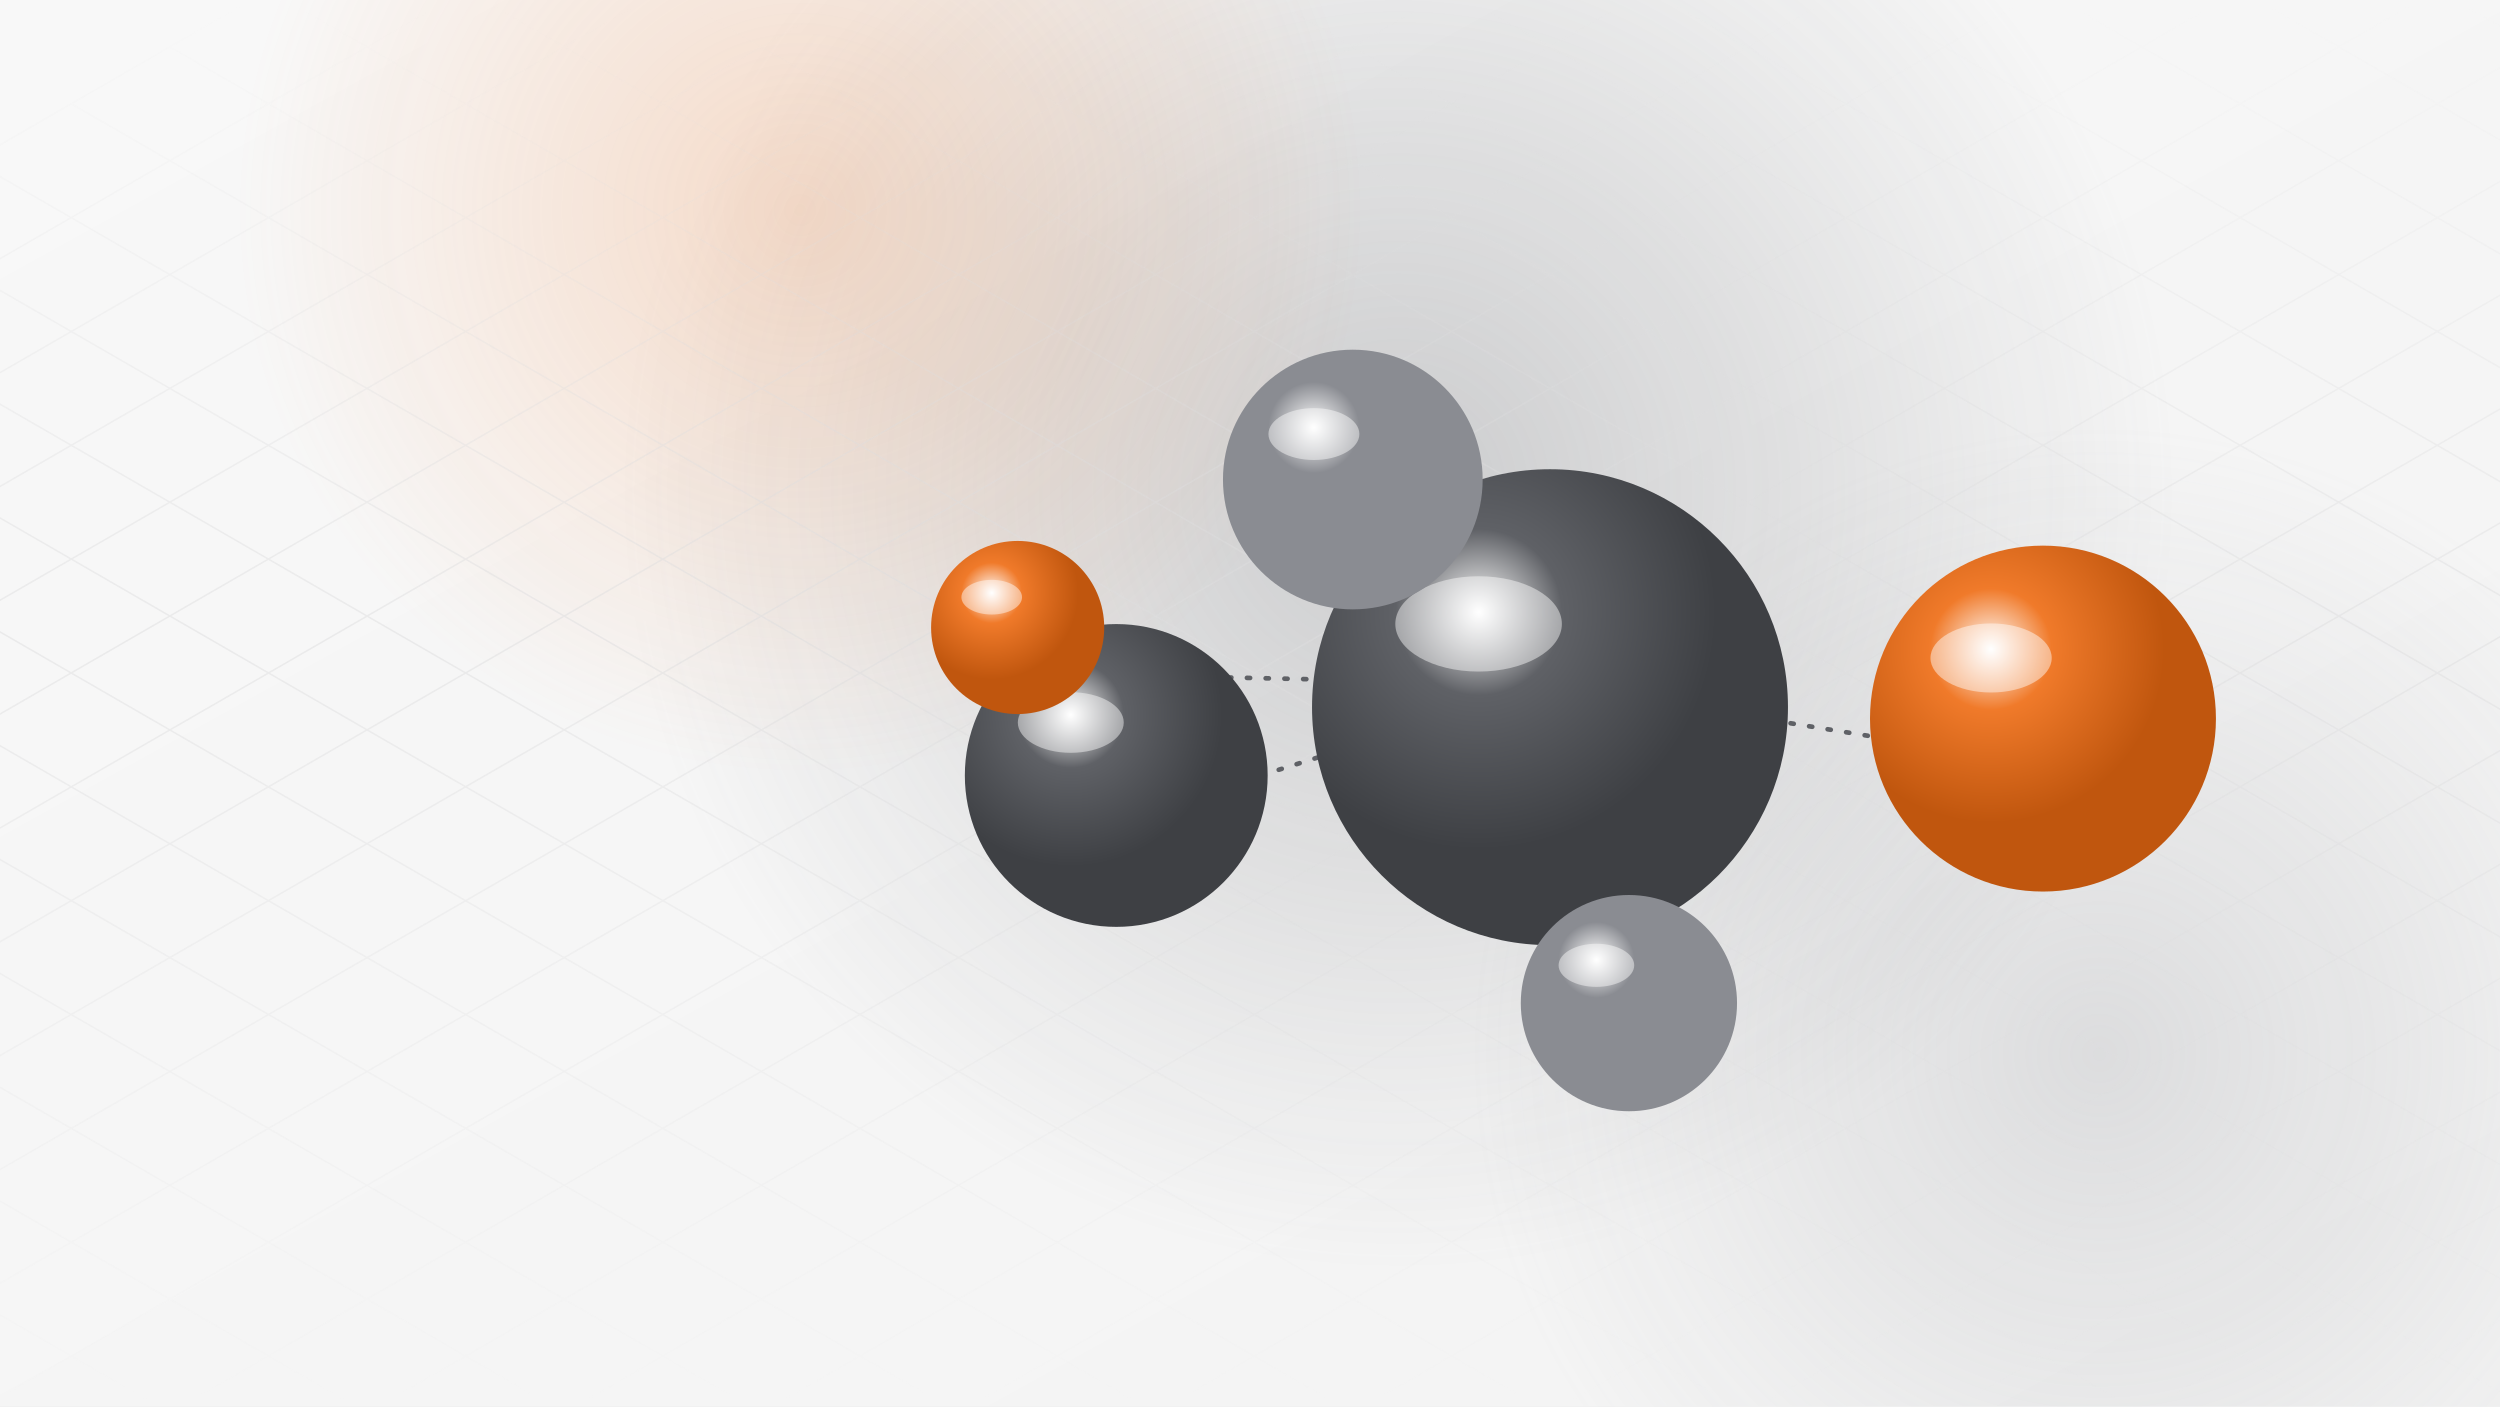
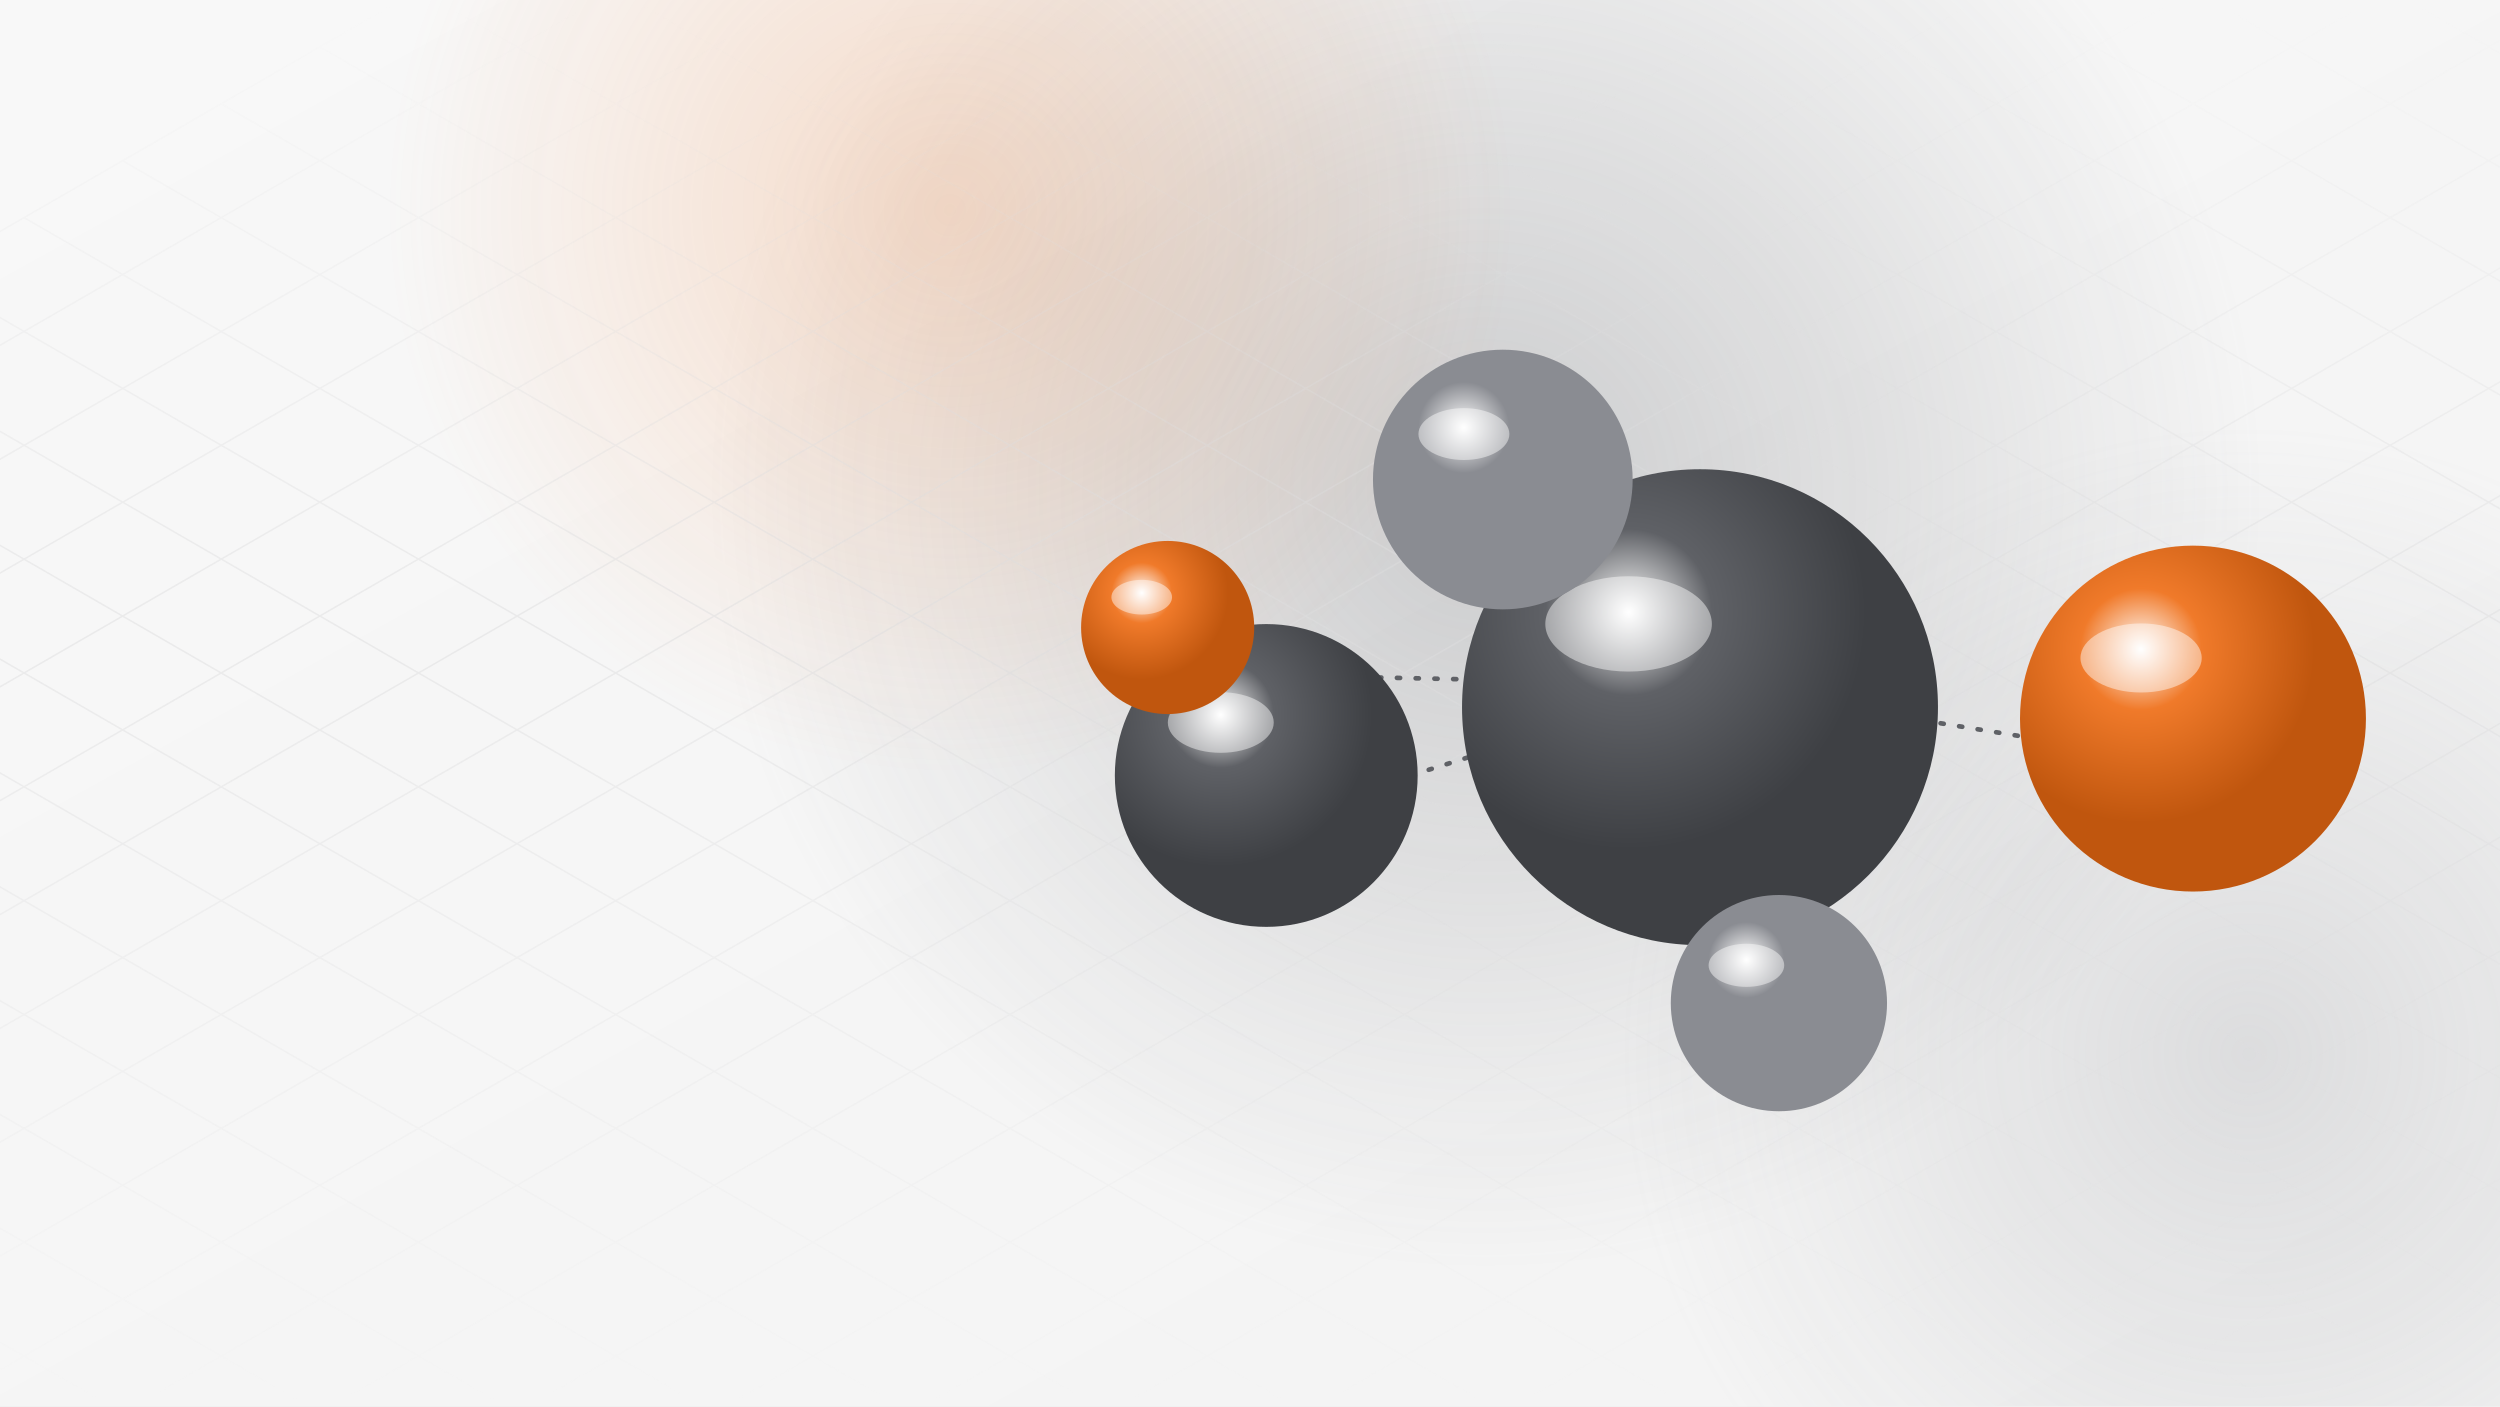
<svg xmlns="http://www.w3.org/2000/svg" viewBox="0 0 1600 900" preserveAspectRatio="xMidYMid slice">
  <defs>
    <linearGradient id="gBg" x1="0" y1="0" x2="1" y2="1">
      <stop offset="0" stop-color="#F8F8F8" />
      <stop offset="1" stop-color="#F3F3F3" />
    </linearGradient>
    <radialGradient id="gB1">
      <stop offset="0" stop-color="#5F6166" stop-opacity="0.28" />
      <stop offset="1" stop-color="#5F6166" stop-opacity="0" />
    </radialGradient>
    <radialGradient id="gB2">
      <stop offset="0" stop-color="#8A8C92" stop-opacity="0.22" />
      <stop offset="1" stop-color="#8A8C92" stop-opacity="0" />
    </radialGradient>
    <radialGradient id="gB3">
      <stop offset="0" stop-color="#F07A2A" stop-opacity="0.22" />
      <stop offset="1" stop-color="#F07A2A" stop-opacity="0" />
    </radialGradient>
    <radialGradient id="gGlow">
      <stop offset="0" stop-color="#B7B9BE" stop-opacity=".55" />
      <stop offset="1" stop-color="#B7B9BE" stop-opacity="0" />
    </radialGradient>
    <linearGradient id="gTop" x1="0" y1="0" x2="1" y2="1">
      <stop offset="0" stop-color="#FFFFFF" />
      <stop offset="1" stop-color="#EBECED" />
    </linearGradient>
    <linearGradient id="gLeft" x1="0" y1="0" x2="0" y2="1">
      <stop offset="0" stop-color="#74777D" stop-opacity=".95" />
      <stop offset="1" stop-color="#5F6166" stop-opacity=".9" />
    </linearGradient>
    <linearGradient id="gRight" x1="0" y1="0" x2="0" y2="1">
      <stop offset="0" stop-color="#5F6166" stop-opacity=".95" />
      <stop offset="1" stop-color="#3E4044" stop-opacity=".95" />
    </linearGradient>
    <linearGradient id="gLeftV" x1="0" y1="0" x2="0" y2="1">
      <stop offset="0" stop-color="#B7B9BE" />
      <stop offset="1" stop-color="#8A8C92" />
    </linearGradient>
    <linearGradient id="gRightV" x1="0" y1="0" x2="0" y2="1">
      <stop offset="0" stop-color="#8A8C92" />
      <stop offset="1" stop-color="#8A8C92" />
    </linearGradient>
    <linearGradient id="gLeftC" x1="0" y1="0" x2="0" y2="1">
      <stop offset="0" stop-color="#F6B182" />
      <stop offset="1" stop-color="#F07A2A" />
    </linearGradient>
    <linearGradient id="gRightC" x1="0" y1="0" x2="0" y2="1">
      <stop offset="0" stop-color="#F07A2A" />
      <stop offset="1" stop-color="#C0560E" />
    </linearGradient>
    <linearGradient id="gLeftR" x1="0" y1="0" x2="0" y2="1">
      <stop offset="0" stop-color="#F7B588" />
      <stop offset="1" stop-color="#F07A2A" />
    </linearGradient>
    <linearGradient id="gRightR" x1="0" y1="0" x2="0" y2="1">
      <stop offset="0" stop-color="#F07A2A" />
      <stop offset="1" stop-color="#BF550D" />
    </linearGradient>
    <linearGradient id="gTopW" x1="0" y1="0" x2="1" y2="1">
      <stop offset="0" stop-color="#FFFFFF" />
      <stop offset="1" stop-color="#F4F4F4" />
    </linearGradient>
    <linearGradient id="gLeftW" x1="0" y1="0" x2="0" y2="1">
      <stop offset="0" stop-color="#EDEDED" />
      <stop offset="1" stop-color="#E1E1E2" />
    </linearGradient>
    <linearGradient id="gRightW" x1="0" y1="0" x2="0" y2="1">
      <stop offset="0" stop-color="#DDDDDE" />
      <stop offset="1" stop-color="#CDCECF" />
    </linearGradient>
    <linearGradient id="gFade" x1="0" y1="0" x2="0" y2="1">
      <stop offset="0" stop-color="#fff" stop-opacity="0" />
      <stop offset=".45" stop-color="#fff" stop-opacity="1" />
      <stop offset="1" stop-color="#fff" stop-opacity="0" />
    </linearGradient>
    <mask id="mGrid">
      <rect width="100%" height="100%" fill="url(#gFade)" />
    </mask>
    <filter id="fSoft" x="-50%" y="-50%" width="200%" height="200%">
      <feGaussianBlur stdDeviation="9" />
    </filter>
  </defs>
  <defs>
    <radialGradient id="gNode0" cx=".35" cy=".3">
      <stop offset="0" stop-color="#fff" />
      <stop offset=".35" stop-color="#5F6166" />
      <stop offset="1" stop-color="#3E4044" />
    </radialGradient>
    <radialGradient id="gNode1" cx=".35" cy=".3">
      <stop offset="0" stop-color="#fff" />
      <stop offset=".35" stop-color="#8A8C92" />
      <stop offset="1" stop-color="#8A8C92" />
    </radialGradient>
    <radialGradient id="gNode2" cx=".35" cy=".3">
      <stop offset="0" stop-color="#fff" />
      <stop offset=".35" stop-color="#F07A2A" />
      <stop offset="1" stop-color="#C0560E" />
    </radialGradient>
  </defs>
  <rect width="100%" height="100%" fill="url(#gBg)" />
-   <circle cx="894.9" cy="315" r="495" fill="url(#gB1)" />
-   <circle cx="1344" cy="675" r="405" fill="url(#gB2)" />
-   <circle cx="512" cy="135" r="360" fill="url(#gB3)" />
+   <circle cx="950.8" cy="315" r="495" fill="url(#gB1)" />
+   <circle cx="1440" cy="675" r="405" fill="url(#gB2)" />
+   <circle cx="608" cy="135" r="360" fill="url(#gB3)" />
  <g stroke="#DDDDDE" stroke-width="1" opacity="0.5" mask="url(#mGrid)">
-     <line x1="992" y1="-480" x2="-774.7" y2="540" />
-     <line x1="992" y1="-480" x2="2758.7" y2="540" />
-     <line x1="1055.1" y1="-443.6" x2="-711.6" y2="576.4" />
-     <line x1="928.9" y1="-443.6" x2="2695.6" y2="576.4" />
-     <line x1="1118.2" y1="-407.1" x2="-648.5" y2="612.9" />
-     <line x1="865.8" y1="-407.1" x2="2632.5" y2="612.9" />
-     <line x1="1181.3" y1="-370.7" x2="-585.4" y2="649.3" />
-     <line x1="802.7" y1="-370.7" x2="2569.4" y2="649.3" />
-     <line x1="1244.4" y1="-334.3" x2="-522.3" y2="685.7" />
-     <line x1="739.6" y1="-334.3" x2="2506.3" y2="685.7" />
-     <line x1="1307.5" y1="-297.9" x2="-459.2" y2="722.1" />
-     <line x1="676.5" y1="-297.9" x2="2443.2" y2="722.1" />
-     <line x1="1370.6" y1="-261.4" x2="-396.1" y2="758.6" />
-     <line x1="613.4" y1="-261.4" x2="2380.1" y2="758.6" />
-     <line x1="1433.7" y1="-225" x2="-333" y2="795" />
-     <line x1="550.3" y1="-225" x2="2317" y2="795" />
-     <line x1="1496.8" y1="-188.6" x2="-269.9" y2="831.4" />
-     <line x1="487.2" y1="-188.6" x2="2253.9" y2="831.4" />
-     <line x1="1559.9" y1="-152.1" x2="-206.8" y2="867.9" />
-     <line x1="424.1" y1="-152.1" x2="2190.8" y2="867.9" />
-     <line x1="1623" y1="-115.7" x2="-143.7" y2="904.3" />
-     <line x1="361" y1="-115.7" x2="2127.7" y2="904.3" />
-     <line x1="1686.1" y1="-79.3" x2="-80.6" y2="940.7" />
-     <line x1="297.9" y1="-79.3" x2="2064.6" y2="940.7" />
-     <line x1="1749.2" y1="-42.9" x2="-17.5" y2="977.1" />
-     <line x1="234.8" y1="-42.9" x2="2001.5" y2="977.1" />
-     <line x1="1812.2" y1="-6.4" x2="45.6" y2="1013.6" />
-     <line x1="171.8" y1="-6.4" x2="1938.4" y2="1013.6" />
-     <line x1="1875.3" y1="30" x2="108.7" y2="1050" />
-     <line x1="108.7" y1="30" x2="1875.3" y2="1050" />
-     <line x1="1938.4" y1="66.4" x2="171.8" y2="1086.4" />
-     <line x1="45.6" y1="66.4" x2="1812.2" y2="1086.4" />
-     <line x1="2001.5" y1="102.9" x2="234.8" y2="1122.9" />
-     <line x1="-17.5" y1="102.9" x2="1749.2" y2="1122.9" />
-     <line x1="2064.6" y1="139.3" x2="297.9" y2="1159.3" />
-     <line x1="-80.6" y1="139.3" x2="1686.1" y2="1159.3" />
-     <line x1="2127.7" y1="175.7" x2="361" y2="1195.7" />
-     <line x1="-143.7" y1="175.7" x2="1623" y2="1195.7" />
-     <line x1="2190.8" y1="212.1" x2="424.1" y2="1232.1" />
-     <line x1="-206.8" y1="212.1" x2="1559.9" y2="1232.1" />
-     <line x1="2253.9" y1="248.6" x2="487.2" y2="1268.6" />
-     <line x1="-269.9" y1="248.6" x2="1496.8" y2="1268.6" />
-     <line x1="2317" y1="285" x2="550.3" y2="1305" />
-     <line x1="-333" y1="285" x2="1433.7" y2="1305" />
-     <line x1="2380.1" y1="321.4" x2="613.4" y2="1341.4" />
-     <line x1="-396.1" y1="321.4" x2="1370.6" y2="1341.4" />
-     <line x1="2443.2" y1="357.9" x2="676.5" y2="1377.9" />
-     <line x1="-459.2" y1="357.9" x2="1307.5" y2="1377.9" />
-     <line x1="2506.3" y1="394.3" x2="739.6" y2="1414.3" />
-     <line x1="-522.3" y1="394.3" x2="1244.4" y2="1414.3" />
-     <line x1="2569.4" y1="430.7" x2="802.7" y2="1450.7" />
-     <line x1="-585.4" y1="430.7" x2="1181.3" y2="1450.7" />
-     <line x1="2632.5" y1="467.1" x2="865.8" y2="1487.1" />
-     <line x1="-648.5" y1="467.1" x2="1118.2" y2="1487.1" />
-     <line x1="2695.6" y1="503.6" x2="928.9" y2="1523.6" />
-     <line x1="-711.6" y1="503.6" x2="1055.1" y2="1523.6" />
-     <line x1="2758.7" y1="540" x2="992" y2="1560" />
-     <line x1="-774.7" y1="540" x2="992" y2="1560" />
+     <line x1="1088" y1="-480" x2="-678.7" y2="540" />
+     <line x1="1088" y1="-480" x2="2854.7" y2="540" />
+     <line x1="1151.1" y1="-443.6" x2="-615.6" y2="576.4" />
+     <line x1="1024.9" y1="-443.6" x2="2791.6" y2="576.4" />
+     <line x1="1214.2" y1="-407.1" x2="-552.5" y2="612.9" />
+     <line x1="961.8" y1="-407.1" x2="2728.5" y2="612.9" />
+     <line x1="1277.3" y1="-370.7" x2="-489.4" y2="649.3" />
+     <line x1="898.7" y1="-370.7" x2="2665.4" y2="649.3" />
+     <line x1="1340.4" y1="-334.3" x2="-426.3" y2="685.7" />
+     <line x1="835.6" y1="-334.3" x2="2602.3" y2="685.7" />
+     <line x1="1403.5" y1="-297.9" x2="-363.2" y2="722.1" />
+     <line x1="772.5" y1="-297.9" x2="2539.2" y2="722.1" />
+     <line x1="1466.6" y1="-261.4" x2="-300.1" y2="758.6" />
+     <line x1="709.4" y1="-261.4" x2="2476.1" y2="758.6" />
+     <line x1="1529.7" y1="-225" x2="-237" y2="795" />
+     <line x1="646.3" y1="-225" x2="2413" y2="795" />
+     <line x1="1592.8" y1="-188.6" x2="-173.9" y2="831.4" />
+     <line x1="583.2" y1="-188.6" x2="2349.9" y2="831.4" />
+     <line x1="1655.9" y1="-152.1" x2="-110.8" y2="867.9" />
+     <line x1="520.1" y1="-152.1" x2="2286.8" y2="867.9" />
+     <line x1="1719" y1="-115.7" x2="-47.7" y2="904.3" />
+     <line x1="457" y1="-115.7" x2="2223.7" y2="904.3" />
+     <line x1="1782.1" y1="-79.3" x2="15.4" y2="940.7" />
+     <line x1="393.9" y1="-79.3" x2="2160.6" y2="940.7" />
+     <line x1="1845.2" y1="-42.9" x2="78.5" y2="977.1" />
+     <line x1="330.8" y1="-42.9" x2="2097.5" y2="977.1" />
+     <line x1="1908.2" y1="-6.4" x2="141.6" y2="1013.6" />
+     <line x1="267.8" y1="-6.4" x2="2034.4" y2="1013.6" />
+     <line x1="1971.3" y1="30" x2="204.7" y2="1050" />
+     <line x1="204.7" y1="30" x2="1971.3" y2="1050" />
+     <line x1="2034.4" y1="66.4" x2="267.8" y2="1086.4" />
+     <line x1="141.6" y1="66.4" x2="1908.2" y2="1086.4" />
+     <line x1="2097.5" y1="102.9" x2="330.8" y2="1122.9" />
+     <line x1="78.5" y1="102.9" x2="1845.2" y2="1122.9" />
+     <line x1="2160.6" y1="139.3" x2="393.9" y2="1159.3" />
+     <line x1="15.4" y1="139.3" x2="1782.1" y2="1159.3" />
+     <line x1="2223.7" y1="175.7" x2="457" y2="1195.7" />
+     <line x1="-47.7" y1="175.7" x2="1719" y2="1195.7" />
+     <line x1="2286.8" y1="212.1" x2="520.1" y2="1232.1" />
+     <line x1="-110.8" y1="212.1" x2="1655.9" y2="1232.1" />
+     <line x1="2349.9" y1="248.6" x2="583.2" y2="1268.6" />
+     <line x1="-173.9" y1="248.6" x2="1592.8" y2="1268.6" />
+     <line x1="2413" y1="285" x2="646.3" y2="1305" />
+     <line x1="-237" y1="285" x2="1529.7" y2="1305" />
+     <line x1="2476.1" y1="321.4" x2="709.4" y2="1341.4" />
+     <line x1="-300.1" y1="321.4" x2="1466.6" y2="1341.4" />
+     <line x1="2539.2" y1="357.9" x2="772.5" y2="1377.9" />
+     <line x1="-363.2" y1="357.9" x2="1403.5" y2="1377.9" />
+     <line x1="2602.3" y1="394.3" x2="835.6" y2="1414.3" />
+     <line x1="-426.3" y1="394.3" x2="1340.4" y2="1414.3" />
+     <line x1="2665.4" y1="430.7" x2="898.7" y2="1450.7" />
+     <line x1="-489.4" y1="430.7" x2="1277.3" y2="1450.7" />
+     <line x1="2728.5" y1="467.1" x2="961.8" y2="1487.1" />
+     <line x1="-552.5" y1="467.1" x2="1214.2" y2="1487.1" />
+     <line x1="2791.6" y1="503.6" x2="1024.9" y2="1523.6" />
+     <line x1="-615.6" y1="503.6" x2="1151.1" y2="1523.6" />
+     <line x1="2854.7" y1="540" x2="1088" y2="1560" />
+     <line x1="-678.7" y1="540" x2="1088" y2="1560" />
  </g>
-   <line x1="992" y1="438" x2="865.8" y2="336" stroke="#5F6166" stroke-width="3" stroke-dasharray="2 10" stroke-linecap="round" />
-   <line x1="992" y1="438" x2="1307.5" y2="489" stroke="#5F6166" stroke-width="3" stroke-dasharray="2 10" stroke-linecap="round" />
-   <line x1="992" y1="438" x2="714.4" y2="525.4" stroke="#5F6166" stroke-width="3" stroke-dasharray="2 10" stroke-linecap="round" />
-   <line x1="992" y1="438" x2="1042.5" y2="671.1" stroke="#5F6166" stroke-width="3" stroke-dasharray="2 10" stroke-linecap="round" />
-   <line x1="992" y1="438" x2="651.3" y2="430.7" stroke="#5F6166" stroke-width="3" stroke-dasharray="2 10" stroke-linecap="round" />
-   <circle cx="992" cy="452.6" r="152.3" fill="url(#gNode0)" />
-   <ellipse cx="946.3" cy="399.3" rx="53.3" ry="30.5" fill="#fff" opacity=".45" />
-   <circle cx="865.8" cy="306.9" r="83.1" fill="url(#gNode1)" />
-   <ellipse cx="840.9" cy="277.8" rx="29.1" ry="16.6" fill="#fff" opacity=".45" />
-   <circle cx="1307.5" cy="459.9" r="110.7" fill="url(#gNode2)" />
-   <ellipse cx="1274.3" cy="421.1" rx="38.8" ry="22.1" fill="#fff" opacity=".45" />
-   <circle cx="714.4" cy="496.3" r="96.9" fill="url(#gNode0)" />
-   <ellipse cx="685.3" cy="462.4" rx="33.9" ry="19.4" fill="#fff" opacity=".45" />
-   <circle cx="1042.5" cy="642" r="69.2" fill="url(#gNode1)" />
-   <ellipse cx="1021.7" cy="617.8" rx="24.2" ry="13.8" fill="#fff" opacity=".45" />
-   <circle cx="651.3" cy="401.6" r="55.4" fill="url(#gNode2)" />
-   <ellipse cx="634.7" cy="382.2" rx="19.4" ry="11.1" fill="#fff" opacity=".45" />
+   <line x1="1088" y1="438" x2="961.8" y2="336" stroke="#5F6166" stroke-width="3" stroke-dasharray="2 10" stroke-linecap="round" />
+   <line x1="1088" y1="438" x2="1403.5" y2="489" stroke="#5F6166" stroke-width="3" stroke-dasharray="2 10" stroke-linecap="round" />
+   <line x1="1088" y1="438" x2="810.4" y2="525.4" stroke="#5F6166" stroke-width="3" stroke-dasharray="2 10" stroke-linecap="round" />
+   <line x1="1088" y1="438" x2="1138.5" y2="671.1" stroke="#5F6166" stroke-width="3" stroke-dasharray="2 10" stroke-linecap="round" />
+   <line x1="1088" y1="438" x2="747.3" y2="430.7" stroke="#5F6166" stroke-width="3" stroke-dasharray="2 10" stroke-linecap="round" />
+   <circle cx="1088" cy="452.6" r="152.3" fill="url(#gNode0)" />
+   <ellipse cx="1042.3" cy="399.3" rx="53.3" ry="30.5" fill="#fff" opacity=".45" />
+   <circle cx="961.8" cy="306.9" r="83.1" fill="url(#gNode1)" />
+   <ellipse cx="936.9" cy="277.8" rx="29.1" ry="16.6" fill="#fff" opacity=".45" />
+   <circle cx="1403.5" cy="459.9" r="110.7" fill="url(#gNode2)" />
+   <ellipse cx="1370.3" cy="421.1" rx="38.8" ry="22.1" fill="#fff" opacity=".45" />
+   <circle cx="810.4" cy="496.3" r="96.9" fill="url(#gNode0)" />
+   <ellipse cx="781.3" cy="462.4" rx="33.9" ry="19.4" fill="#fff" opacity=".45" />
+   <circle cx="1138.5" cy="642" r="69.2" fill="url(#gNode1)" />
+   <ellipse cx="1117.7" cy="617.8" rx="24.2" ry="13.8" fill="#fff" opacity=".45" />
+   <circle cx="747.3" cy="401.6" r="55.4" fill="url(#gNode2)" />
+   <ellipse cx="730.7" cy="382.2" rx="19.4" ry="11.1" fill="#fff" opacity=".45" />
</svg>
